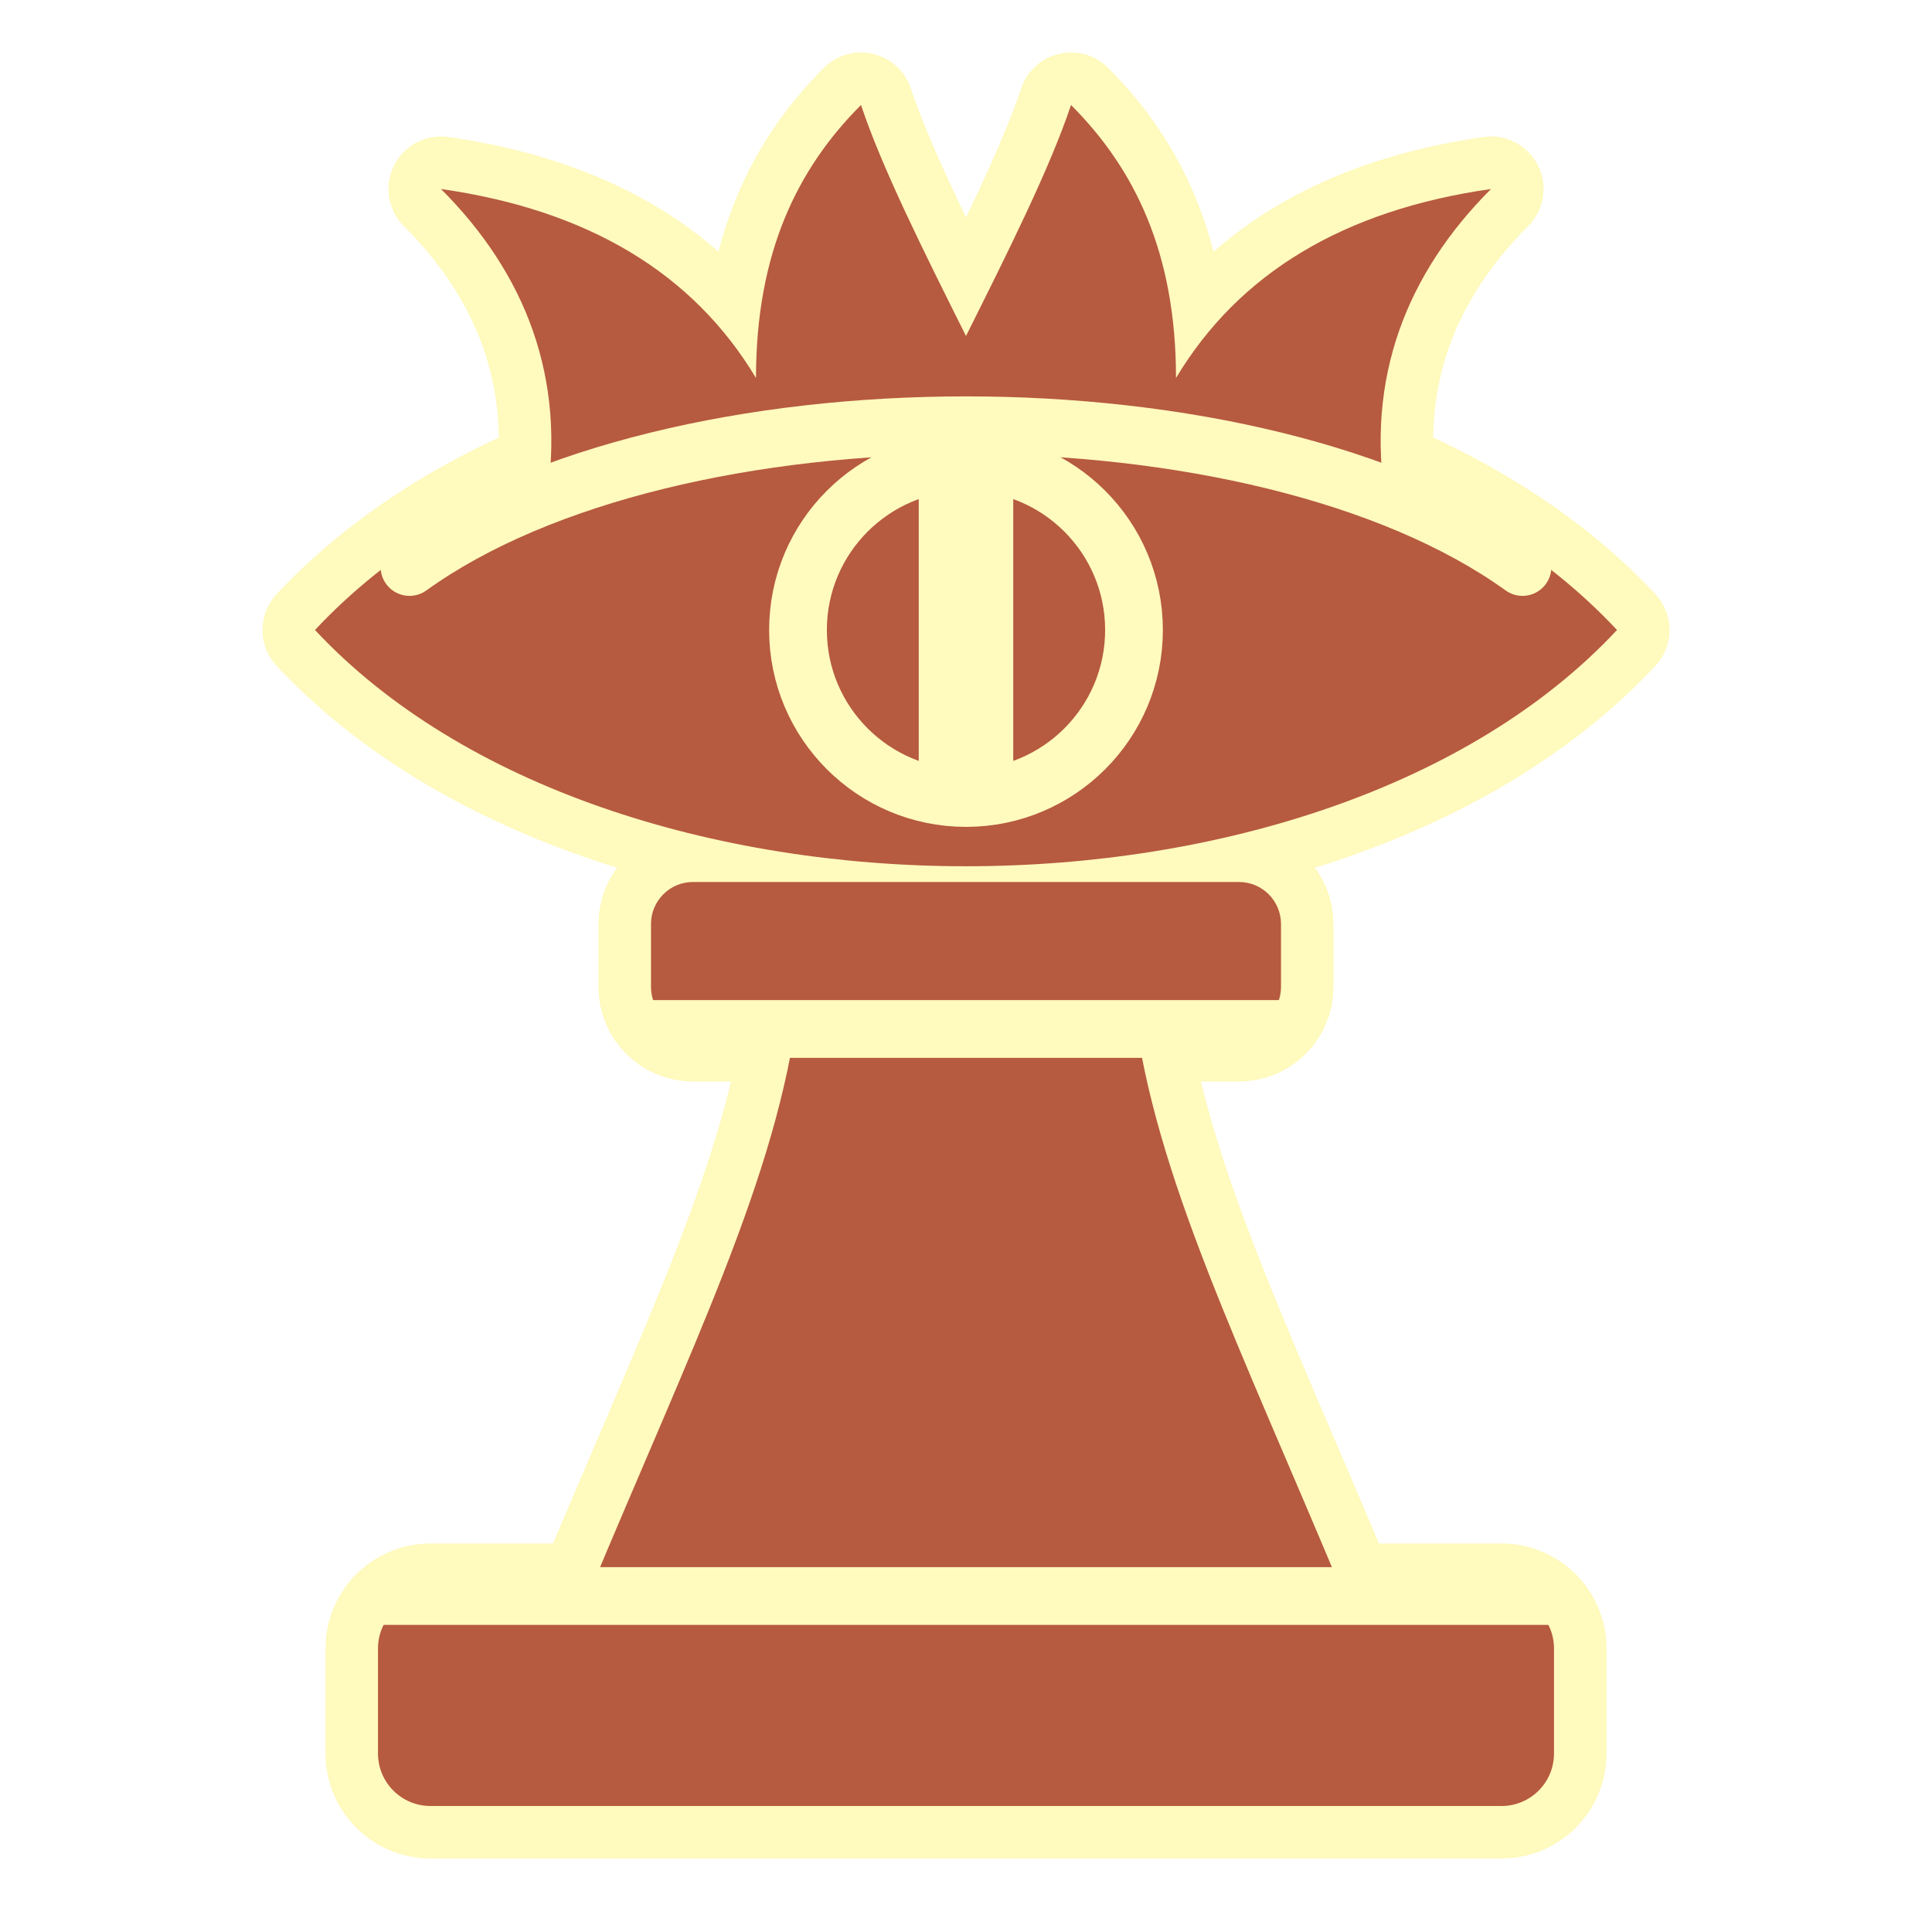
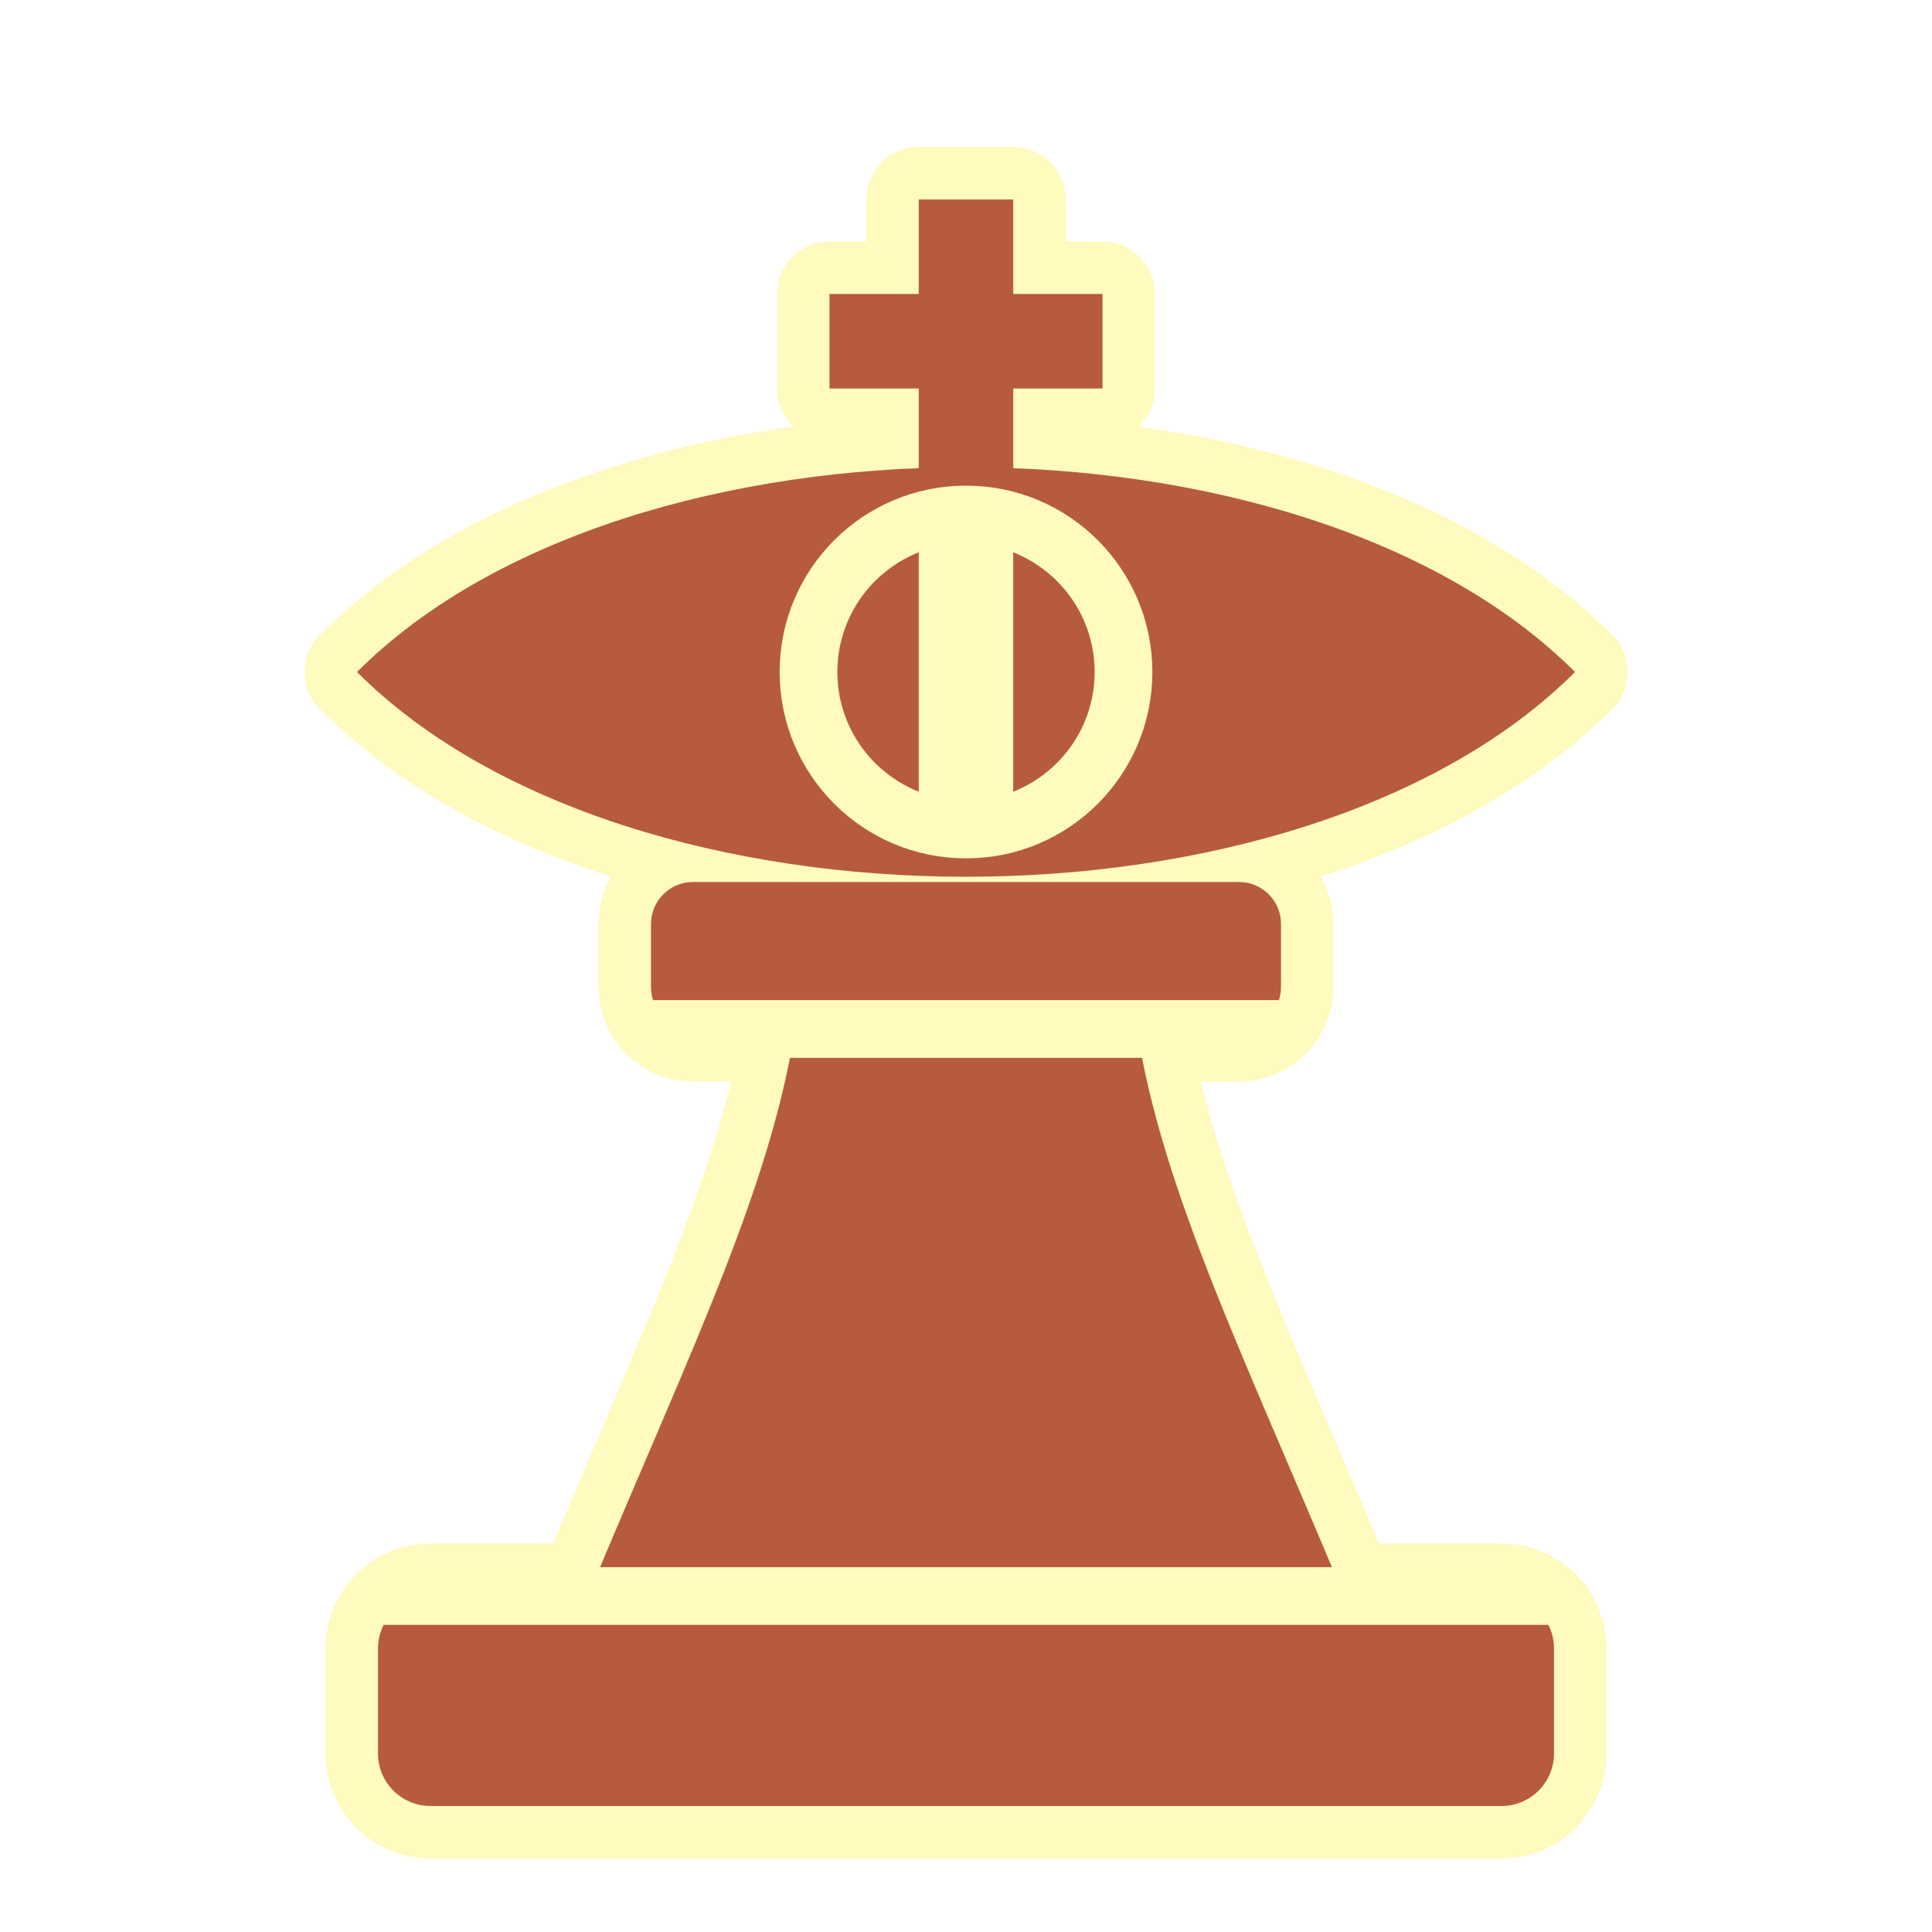
<svg xmlns="http://www.w3.org/2000/svg" viewBox="4 2 92 92">
  <g fill="#fffabd" stroke="#fffabd" stroke-width="5.0" stroke-linejoin="round">
    <rect x="22" y="78" width="56" height="10" rx="2.5" />
    <path d="M32 78 C37 66 41 58 42 50 H58 C59 58 63 66 68 78 Z" />
    <rect x="35" y="44" width="30" height="7" rx="2" />
-     <path d="M30 26 C31 20 29 15 25 11 C32 12 37 15 40 20 C40 14 42 10 45 7 C46 10 48 14 50 18 C52 14 54 10 55 7 C58 10 60 14 60 20 C63 15 68 12 75 11 C71 15 69 20 70 26 Z" />
-     <path d="M19 32 C33 17 67 17 81 32 C67 47 33 47 19 32 Z" />
+     <path d="M47.75 27 V20.5 H43.5 V16 H47.75 V11.5 H52.25 V16 H56.5 V20.5 H52.25 V27 Z" />
+     <path d="M21 34 C34 21 66 21 79 34 C66 47 34 47 21 34 Z" />
  </g>
  <g fill="#b65a40">
    <rect x="22" y="78" width="56" height="10" rx="2.5" />
    <path d="M32 78 C37 66 41 58 42 50 H58 C59 58 63 66 68 78 Z" />
    <rect x="35" y="44" width="30" height="7" rx="2" />
-     <path d="M30 26 C31 20 29 15 25 11 C32 12 37 15 40 20 C40 14 42 10 45 7 C46 10 48 14 50 18 C52 14 54 10 55 7 C58 10 60 14 60 20 C63 15 68 12 75 11 C71 15 69 20 70 26 Z" />
-     <path d="M19 32 C33 17 67 17 81 32 C67 47 33 47 19 32 Z" />
+     <path d="M47.75 27 V20.5 H43.5 V16 H47.75 V11.5 H52.25 V16 H56.5 V20.5 H52.25 V27 Z" />
+     <path d="M21 34 C34 21 66 21 79 34 C66 47 34 47 21 34 Z" />
  </g>
  <g fill="none" stroke="#fffabd" stroke-width="2.75" stroke-linecap="round">
    <path d="M22 78 H78" />
    <path d="M35 51 H65" />
-     <path d="M23.5 29 C36 20 64 20 76.5 29" />
-     <circle cx="50" cy="32" r="8" />
-     <path d="M50 25.5 V38.5" stroke-width="4.5" />
+     <circle cx="50" cy="34" r="7.5" />
+     <path d="M50 28.5 V39.5" stroke-width="4.5" />
  </g>
</svg>
